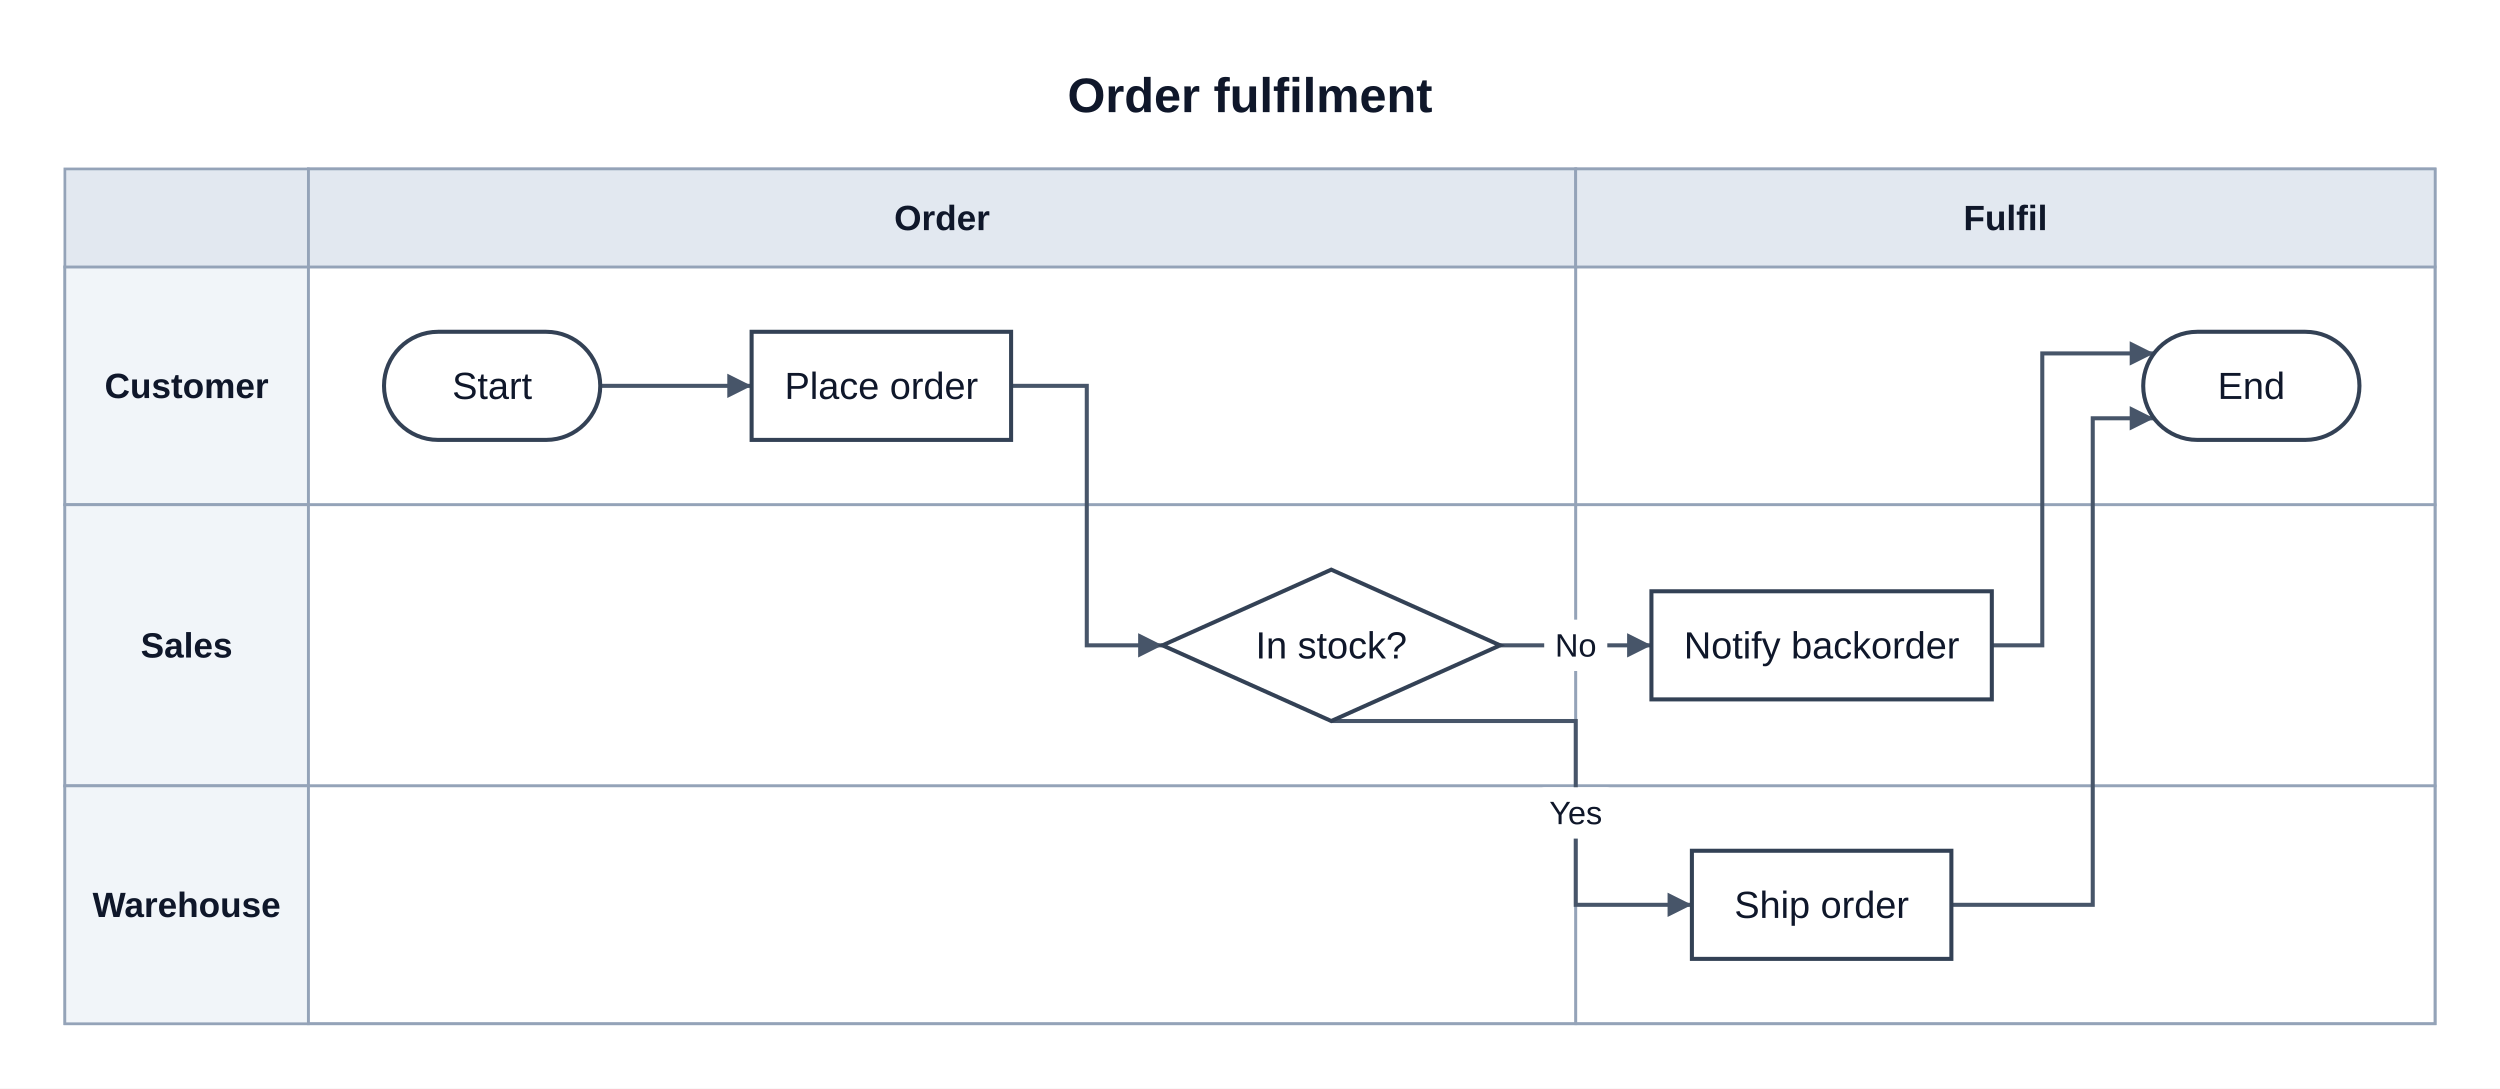
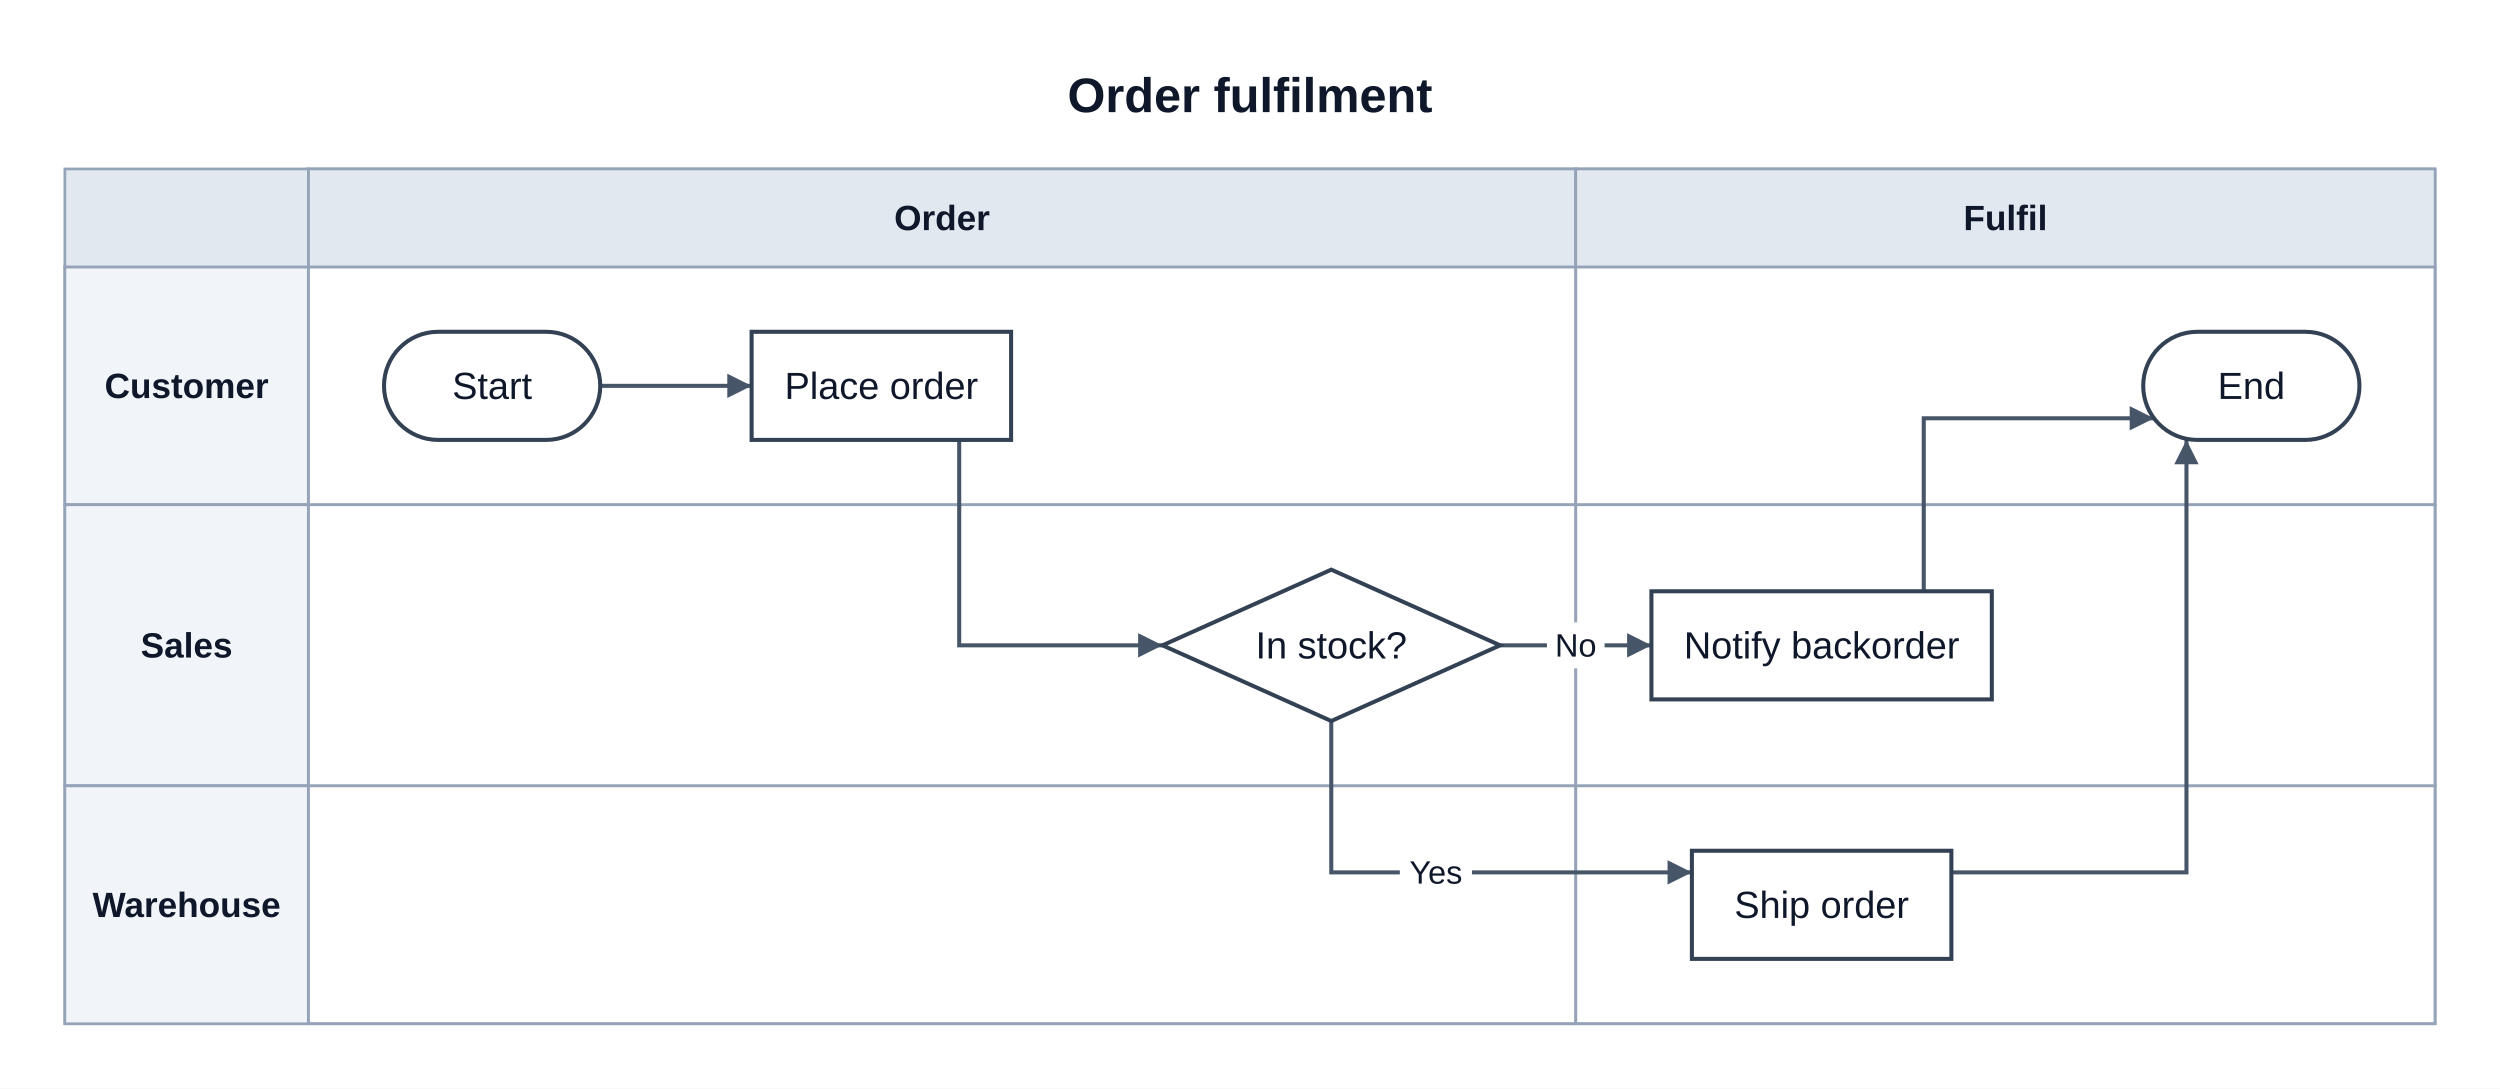
<svg xmlns="http://www.w3.org/2000/svg" version="1.1" width="924.91" height="402.75" viewBox="0 0 924.91 402.75" class="jtd jtd-flowchart">
  <defs>
    <marker id="jtd-arrow" viewBox="0 0 10 10" refX="10" refY="5" markerWidth="9" markerHeight="9" markerUnits="userSpaceOnUse" orient="auto">
      <path d="M0 0L10 5L0 10Z" fill="#475569" />
    </marker>
  </defs>
  <rect width="924.91" height="402.75" fill="#ffffff" />
  <g font-family="Arial, 'Liberation Sans', Helvetica, sans-serif" font-size="14" fill="#0f172a" style="font-kerning:none;font-variant-ligatures:none">
    <text x="462.45" y="41.49" text-anchor="middle" font-size="18" font-weight="bold" class="jtd-title">Order fulfilment</text>
    <g transform="translate(24 62.5)">
      <g id="l-customer" class="jtd-lane">
        <rect x="0" y="36.25" width="876.91" height="88" fill="#ffffff" stroke="#94a3b8" stroke-width="1" />
        <rect x="0" y="36.25" width="90.07" height="88" fill="#f1f5f9" stroke="#94a3b8" stroke-width="1" />
        <text x="45.04" y="84.76" text-anchor="middle" font-size="13" font-weight="bold">Customer</text>
      </g>
      <g id="l-sales" class="jtd-lane">
        <rect x="0" y="124.25" width="876.91" height="104" fill="#ffffff" stroke="#94a3b8" stroke-width="1" />
        <rect x="0" y="124.25" width="90.07" height="104" fill="#f1f5f9" stroke="#94a3b8" stroke-width="1" />
        <text x="45.04" y="180.76" text-anchor="middle" font-size="13" font-weight="bold">Sales</text>
      </g>
      <g id="l-warehouse" class="jtd-lane">
        <rect x="0" y="228.25" width="876.91" height="88" fill="#ffffff" stroke="#94a3b8" stroke-width="1" />
        <rect x="0" y="228.25" width="90.07" height="88" fill="#f1f5f9" stroke="#94a3b8" stroke-width="1" />
        <text x="45.04" y="276.76" text-anchor="middle" font-size="13" font-weight="bold">Warehouse</text>
      </g>
      <g id="p-order" class="jtd-phase">
        <rect x="90.07" y="0" width="468.9" height="316.25" fill="none" stroke="#94a3b8" stroke-width="1" />
        <rect x="90.07" y="0" width="468.9" height="36.25" fill="#e2e8f0" stroke="#94a3b8" stroke-width="1" />
        <text x="324.52" y="22.63" text-anchor="middle" font-size="13" font-weight="bold">Order</text>
      </g>
      <g id="p-fulfil" class="jtd-phase">
        <rect x="558.97" y="0" width="317.93" height="316.25" fill="none" stroke="#94a3b8" stroke-width="1" />
        <rect x="558.97" y="0" width="317.93" height="36.25" fill="#e2e8f0" stroke="#94a3b8" stroke-width="1" />
        <text x="717.94" y="22.63" text-anchor="middle" font-size="13" font-weight="bold">Fulfil</text>
      </g>
      <rect x="0" y="0" width="90.07" height="36.25" fill="#e2e8f0" stroke="#94a3b8" stroke-width="1" />
      <g id="e-edge:start:0" class="jtd-edge">
        <path d="M198.07 80.25L254.07 80.25" fill="none" stroke="#475569" stroke-width="1.5" marker-end="url(#jtd-arrow)" />
      </g>
      <g id="e-edge:place:0" class="jtd-edge">
-         <path d="M350.07 80.25L378.07 80.25L378.07 176.25L406.07 176.25" fill="none" stroke="#475569" stroke-width="1.5" marker-end="url(#jtd-arrow)" />
+         <path d="M330.87 100.25L330.87 176.25L406.07 176.25" fill="none" stroke="#475569" stroke-width="1.5" marker-end="url(#jtd-arrow)" />
      </g>
      <g id="e-edge:stock:0" class="jtd-edge">
-         <path d="M468.52 204.25L558.97 204.25L558.97 272.25L601.94 272.25" fill="none" stroke="#475569" stroke-width="1.5" marker-end="url(#jtd-arrow)" />
-         <rect x="544.64" y="228.75" width="28.68" height="19" rx="3" fill="#ffffff" />
-         <text x="558.97" y="242.41" text-anchor="middle" font-size="12">Yes</text>
+         <path d="M468.52 204.25L468.52 260.25L601.94 260.25" fill="none" stroke="#475569" stroke-width="1.5" marker-end="url(#jtd-arrow)" />
+         <rect x="493.89" y="251.75" width="26.68" height="17" rx="2" fill="#ffffff" />
+         <text x="507.23" y="264.41" text-anchor="middle" font-size="12">Yes</text>
      </g>
      <g id="e-edge:stock:1" class="jtd-edge">
        <path d="M530.97 176.25L586.97 176.25" fill="none" stroke="#475569" stroke-width="1.5" marker-end="url(#jtd-arrow)" />
-         <rect x="547.3" y="166.75" width="23.34" height="19" rx="3" fill="#ffffff" />
+         <rect x="548.3" y="167.75" width="21.34" height="17" rx="2" fill="#ffffff" />
        <text x="558.97" y="180.41" text-anchor="middle" font-size="12">No</text>
      </g>
      <g id="e-edge:ship:0" class="jtd-edge">
-         <path d="M697.94 272.25L750.24 272.25L750.24 92.25L772.91 92.25" fill="none" stroke="#475569" stroke-width="1.5" marker-end="url(#jtd-arrow)" />
+         <path d="M697.94 260.25L784.91 260.25L784.91 100.25" fill="none" stroke="#475569" stroke-width="1.5" marker-end="url(#jtd-arrow)" />
      </g>
      <g id="e-edge:notify:0" class="jtd-edge">
-         <path d="M712.91 176.25L731.57 176.25L731.57 68.25L772.91 68.25" fill="none" stroke="#475569" stroke-width="1.5" marker-end="url(#jtd-arrow)" />
+         <path d="M687.72 156.25L687.72 92.25L772.91 92.25" fill="none" stroke="#475569" stroke-width="1.5" marker-end="url(#jtd-arrow)" />
      </g>
      <g id="n-start" class="jtd-node jtd-shape-terminator" transform="translate(118.07 60.25)">
        <path d="M20 0H60A20 20 0 0 1 60 40H20A20 20 0 0 1 20 0Z" fill="#ffffff" stroke="#334155" stroke-width="1.5" />
        <text x="40" y="24.85" text-anchor="middle">Start</text>
      </g>
      <g id="n-place" class="jtd-node jtd-shape-process" transform="translate(254.07 60.25)">
        <path d="M0 0H96V40H0Z" fill="#ffffff" stroke="#334155" stroke-width="1.5" />
        <text x="48" y="24.85" text-anchor="middle">Place order</text>
      </g>
      <g id="n-stock" class="jtd-node jtd-shape-decision" transform="translate(406.07 148.25)">
        <path d="M62.45 0L124.9 28L62.45 56L0 28Z" fill="#ffffff" stroke="#334155" stroke-width="1.5" />
        <text x="62.45" y="32.85" text-anchor="middle">In stock?</text>
      </g>
      <g id="n-ship" class="jtd-node jtd-shape-process" transform="translate(601.94 252.25)">
        <path d="M0 0H96V40H0Z" fill="#ffffff" stroke="#334155" stroke-width="1.5" />
        <text x="48" y="24.85" text-anchor="middle">Ship order</text>
      </g>
      <g id="n-notify" class="jtd-node jtd-shape-process" transform="translate(586.97 156.25)">
        <path d="M0 0H125.93V40H0Z" fill="#ffffff" stroke="#334155" stroke-width="1.5" />
        <text x="62.97" y="24.85" text-anchor="middle">Notify backorder</text>
      </g>
      <g id="n-end" class="jtd-node jtd-shape-terminator" transform="translate(768.91 60.25)">
        <path d="M20 0H60A20 20 0 0 1 60 40H20A20 20 0 0 1 20 0Z" fill="#ffffff" stroke="#334155" stroke-width="1.5" />
        <text x="40" y="24.85" text-anchor="middle">End</text>
      </g>
    </g>
  </g>
</svg>
